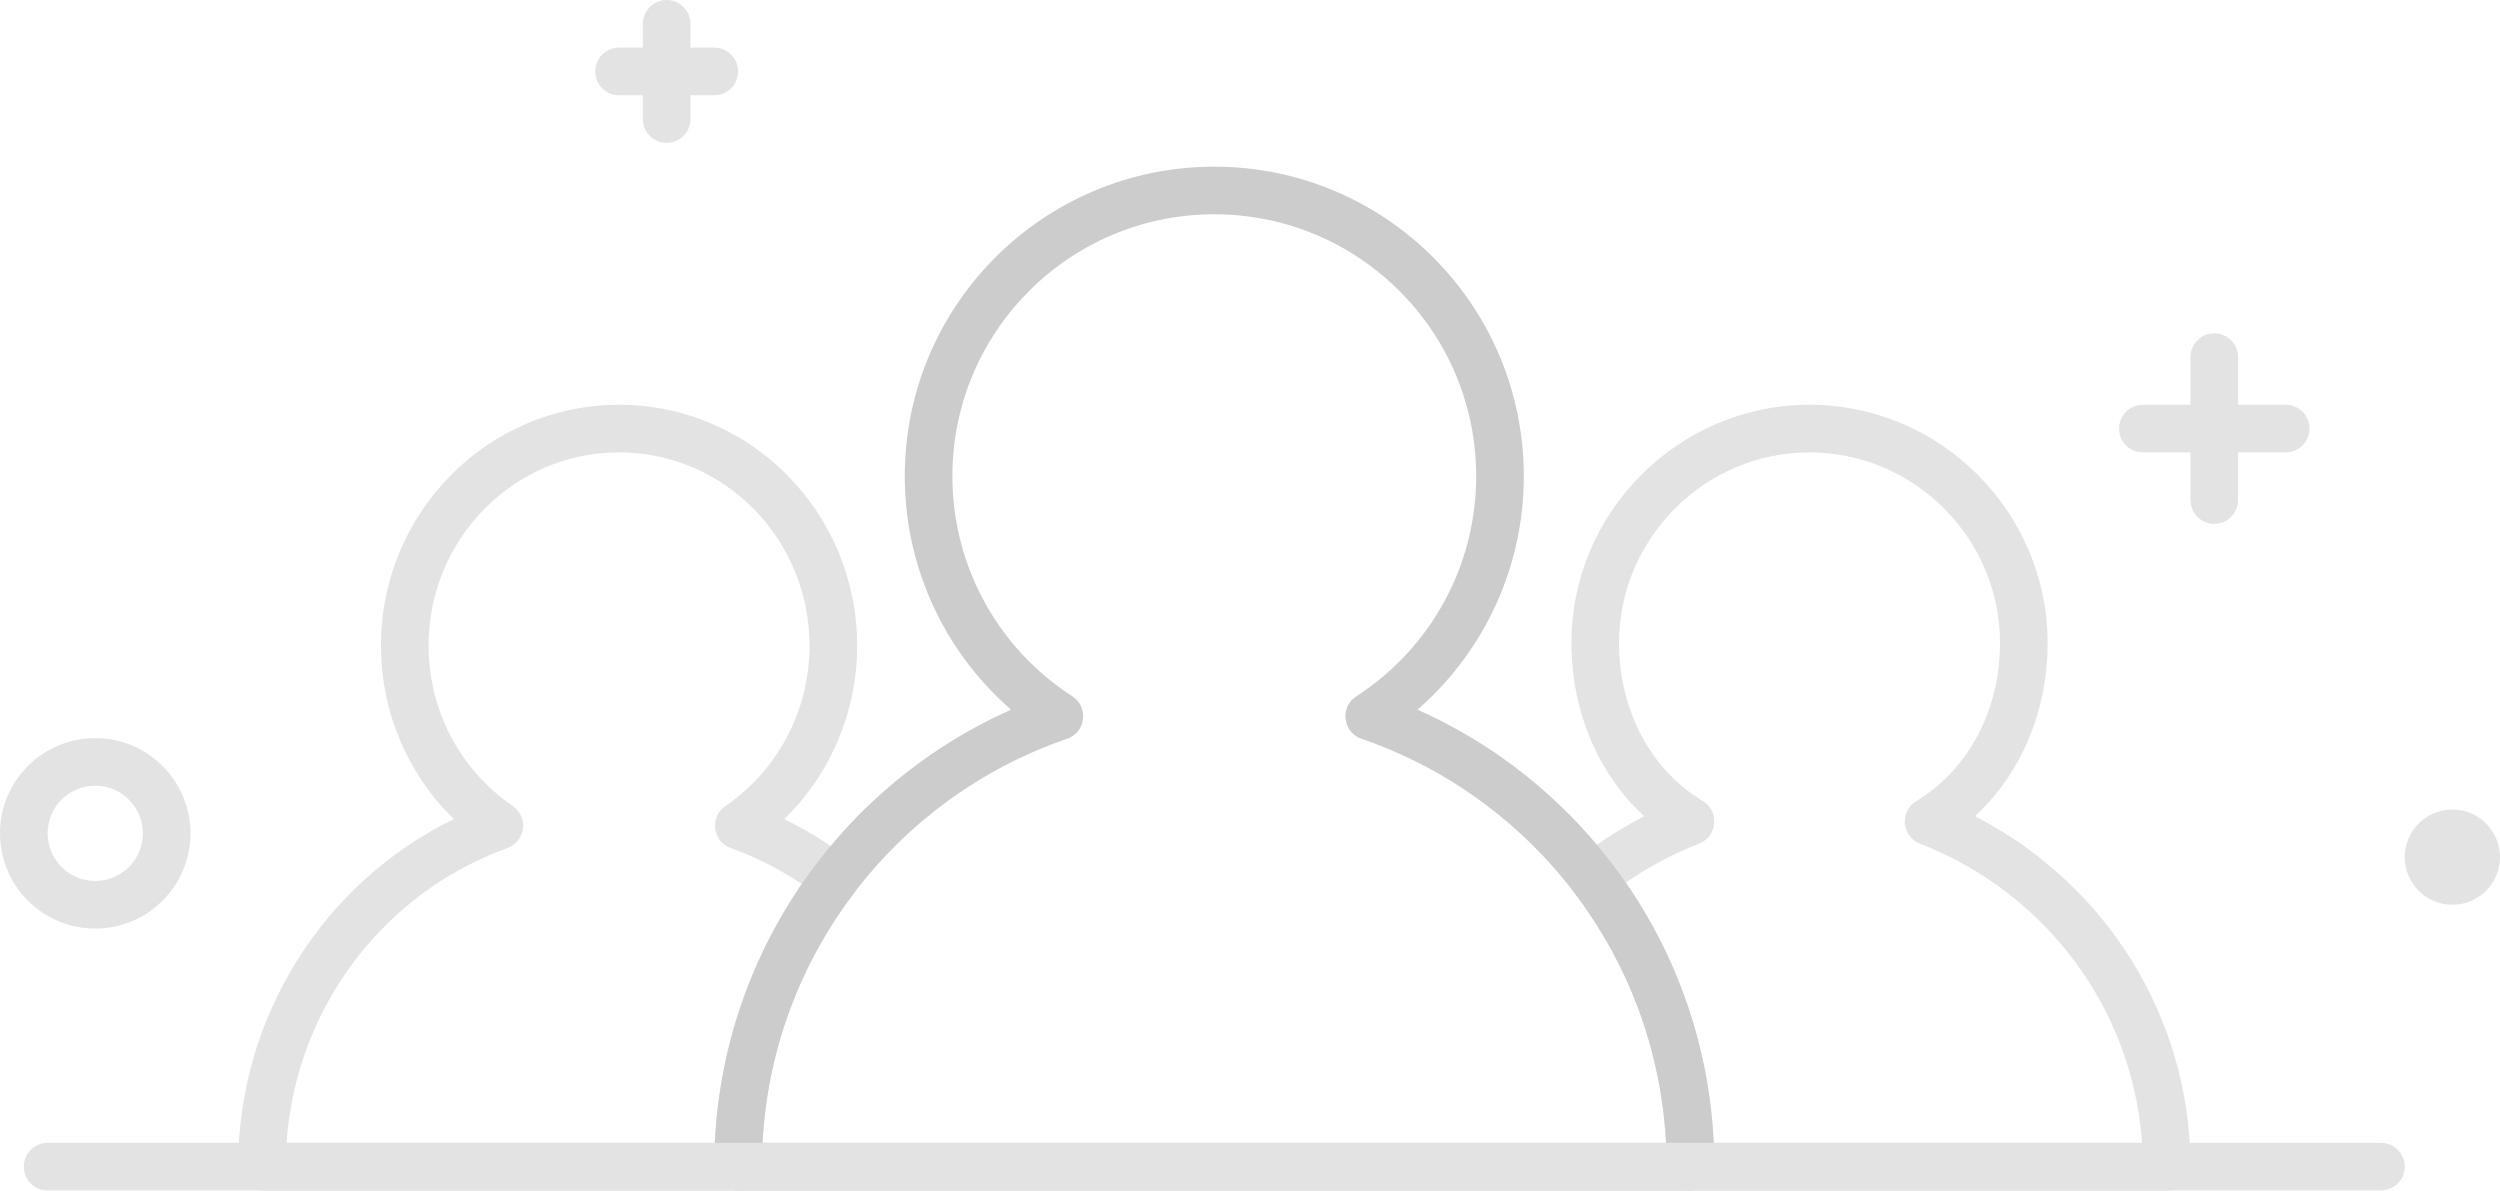
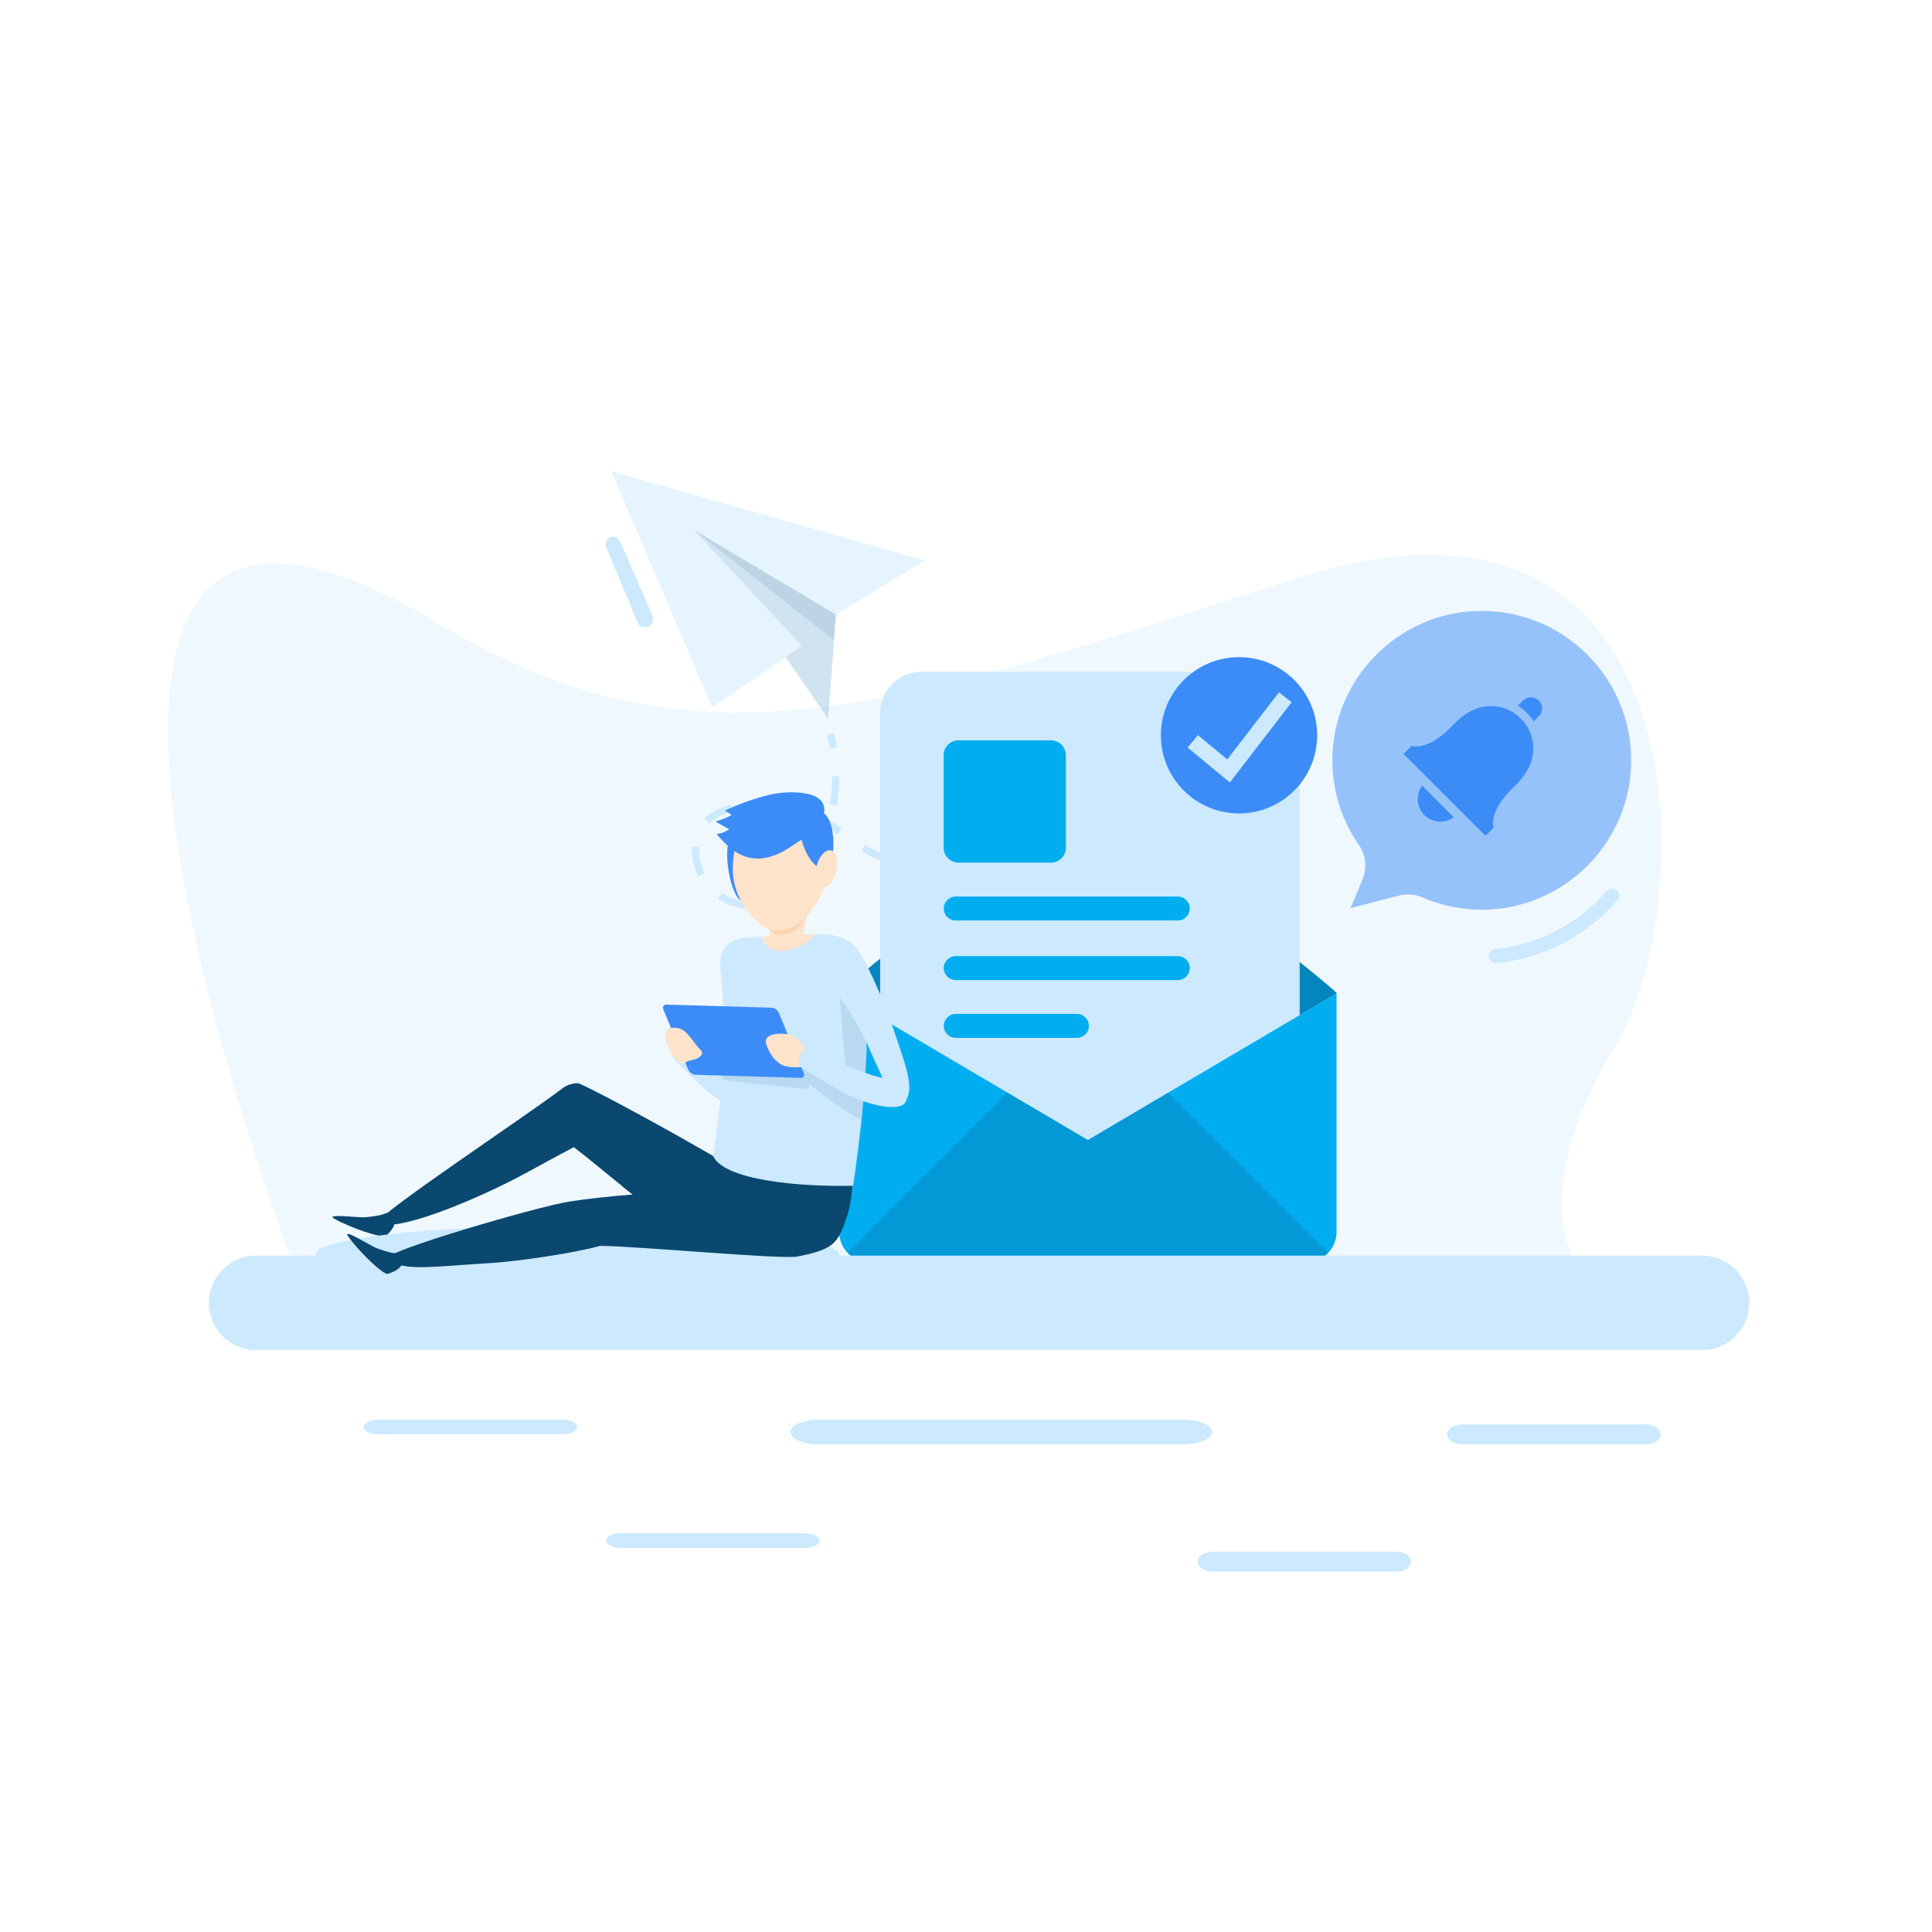
- <svg xmlns="http://www.w3.org/2000/svg" width="210px" height="100px" viewBox="0 0 210 100" version="1.1">
-   <g id="DataDisplay-/-Empty-/-People" stroke="none" stroke-width="1" fill="none" fill-rule="evenodd">
-     <g id="Illustration-/-People" transform="translate(2, 0)">
-       <path d="M150,34 C138.989,34 130,43.025 130,54 L130.004,54.401 C130.105,59.996 132.329,65.052 136.058,68.52 L136.105,68.563 L135.599,68.829 C133.818,69.783 132.126,70.896 130.545,72.153 C129.692,72.831 129.539,74.068 130.201,74.934 C135.231,81.51 138,89.542 138,98 C138,99.105 138.895,100 140,100 L180,100 C181.105,100 182,99.105 182,98 L181.997,97.552 C181.832,85.331 174.917,74.428 164.355,68.802 L163.895,68.562 L163.942,68.52 C167.76,64.969 170,59.755 170,54 C170,43.025 161.011,34 150,34 Z M150,38 C158.799,38 166,45.231 166,54 C166,59.715 163.309,64.675 158.969,67.286 C157.545,68.143 157.726,70.261 159.274,70.864 L159.664,71.018 C169.867,75.157 176.933,84.577 177.889,95.465 L177.93,96 L141.951,96 L141.934,95.625 C141.505,87.943 139,80.645 134.743,74.393 L134.569,74.142 L135.089,73.789 C136.853,72.618 138.742,71.636 140.726,70.864 C142.274,70.261 142.455,68.143 141.031,67.286 C136.691,64.675 134,59.715 134,54 C134,45.231 141.201,38 150,38 Z" id="Oval-6" fill="#E3E3E3" fill-rule="nonzero" />
-       <path d="M50,34 C38.948,34 30,43.065 30,54.235 L30.004,54.643 C30.108,59.914 32.219,64.819 35.765,68.451 L36.119,68.804 L36.09,68.819 C25.195,74.141 18,85.381 18,98 C18,99.105 18.895,100 20,100 L60,100 C61.099,100 61.992,99.113 62,98.015 L62.004,97.422 C62.123,89.217 64.86,81.423 69.742,75.01 C70.408,74.135 70.242,72.886 69.371,72.215 L68.844,71.817 C67.427,70.771 65.93,69.845 64.365,69.048 L63.879,68.805 L63.928,68.759 C67.752,65.007 70,59.812 70,54.235 C70,43.065 61.052,34 50,34 Z M50,38 C58.831,38 66,45.263 66,54.235 C66,59.705 63.316,64.708 58.931,67.708 C57.585,68.629 57.848,70.687 59.382,71.24 L59.961,71.456 C61.689,72.124 63.345,72.963 64.906,73.961 L65.354,74.254 L65.177,74.513 C60.98,80.721 58.505,87.955 58.069,95.569 L58.047,96 L22.069,96 L22.076,95.903 C22.89,84.67 30.193,74.999 40.618,71.24 C42.152,70.687 42.415,68.629 41.069,67.708 C36.684,64.708 34,59.705 34,54.235 C34,45.263 41.169,38 50,38 Z" id="Oval-6" fill="#E3E3E3" fill-rule="nonzero" />
-       <path d="M100,14 C85.641,14 74,25.641 74,40 L74.004,40.453 C74.131,47.847 77.369,54.678 82.733,59.44 L82.931,59.612 L82.882,59.635 C67.961,66.291 58,81.195 58,98 C58,99.105 58.895,100 60,100 L140,100 C141.11,100 142.007,99.097 142,97.987 L141.997,97.462 L141.986,96.927 C141.573,80.699 131.889,66.411 117.523,59.819 L117.068,59.613 L117.267,59.44 C122.74,54.58 126,47.567 126,40 C126,25.641 114.359,14 100,14 Z M100,18 C112.15,18 122,27.85 122,40 C122,47.558 118.161,54.458 111.93,58.488 C110.53,59.394 110.789,61.516 112.366,62.058 L112.816,62.216 C127.021,67.301 136.961,80.395 137.923,95.573 L137.947,96 L62.052,96 L62.077,95.563 C63.054,80.237 73.181,67.028 87.634,62.057 C89.212,61.514 89.47,59.392 88.069,58.486 C81.839,54.458 78,47.558 78,40 C78,27.85 87.85,18 100,18 Z" id="Oval-6" fill="#CCCCCC" fill-rule="nonzero" />
-       <path d="M2,96 L198,96 C199.105,96 200,96.895 200,98 C200,99.105 199.105,100 198,100 L2,100 C0.895,100 1.3527075e-16,99.105 0,98 C-1.3527075e-16,96.895 0.895,96 2,96 Z" id="Rectangle-4" fill="#E3E3E3" />
-       <path d="M184,28 C185.105,28 186,28.895 186,30 L186,34 L190,34 C191.105,34 192,34.895 192,36 C192,37.105 191.105,38 190,38 L186,38 L186,42 C186,43.105 185.105,44 184,44 C182.895,44 182,43.105 182,42 L182,38 L178,38 C176.895,38 176,37.105 176,36 C176,34.895 176.895,34 178,34 L182,34 L182,30 C182,28.895 182.895,28 184,28 Z" id="Rectangle-4" fill="#E3E3E3" />
-       <path d="M54,0 C55.105,-2.02906125e-16 56,0.895 56,2 L56,4 L58,4 C59.105,4 60,4.895 60,6 C60,7.105 59.105,8 58,8 L56,8 L56,10 C56,11.105 55.105,12 54,12 C52.895,12 52,11.105 52,10 L52,8 L50,8 C48.895,8 48,7.105 48,6 C48,4.895 48.895,4 50,4 L52,4 L52,2 C52,0.895 52.895,2.02906125e-16 54,0 Z" id="Rectangle-4" fill="#E3E3E3" />
-       <path d="M6,62 C1.582,62 -2,65.582 -2,70 C-2,74.418 1.582,78 6,78 C10.418,78 14,74.418 14,70 C14,65.582 10.418,62 6,62 Z M6,66 C8.209,66 10,67.791 10,70 C10,72.209 8.209,74 6,74 C3.791,74 2,72.209 2,70 C2,67.791 3.791,66 6,66 Z" id="Oval" fill="#E3E3E3" fill-rule="nonzero" />
-       <circle id="Oval-2" fill="#E3E3E3" cx="204" cy="72" r="4" />
+ <svg xmlns="http://www.w3.org/2000/svg" version="1.1" id="Layer_1" x="0px" y="0px" viewBox="0 0 1080 1080" enable-background="new 0 0 1080 1080" xml:space="preserve">
+   <path opacity="0.3" fill="#CCE9FF" d="M879.073,701.882c0,0-23.999-38.255,23.999-117.272  c47.998-79.018,48.895-333.723-176.542-261.867S391.4,436.521,246.105,349.126c-283.486-170.517-83.996,352.756-83.996,352.756  H879.073" />
+   <g>
+     <polygon opacity="0.5" fill="#CCE9FF" points="341.849,263.519 398.06,395.408 439.144,367.303 462.952,401.898 467.249,343.539    516.97,313.241  " />
+     <polygon opacity="0.1" fill="#0B4870" points="448.251,361.06 398.06,395.408 439.144,367.303 462.952,401.898 467.249,343.539    388.02,296.354  " />
+     <polygon opacity="0.1" fill="#0B4870" points="466.196,357.843 388.02,296.354 467.249,343.539  " />
+   </g>
+   <g>
+     <g>
+       <path fill="#CCE9FF" d="M463.959,418.347c-0.442-2.57-1.005-5.132-1.67-7.62l3.854-1.033c0.698,2.605,1.284,5.288,1.748,7.975    L463.959,418.347z" />
+       <path fill="#CCE9FF" d="M417.415,507.932c-5.793-0.388-11.334-2.235-16.026-5.347l2.206-3.324    c4.113,2.726,8.984,4.347,14.085,4.688L417.415,507.932z M433.99,504.678l-1.761-3.581c4.15-2.04,8.166-5.202,11.936-9.399    l2.969,2.665C443.021,498.942,438.598,502.414,433.99,504.678z M390.285,489.843c-2.253-4.56-3.441-9.573-3.439-14.496    c0-0.403,0.008-0.809,0.025-1.212l0.047-0.865l3.979,0.292l-0.039,0.727c-0.014,0.358-0.022,0.709-0.022,1.058    c-0.002,4.316,1.044,8.717,3.026,12.731L390.285,489.843z M544.665,488.933l-0.019-3.99c5.198-0.025,10.547-0.238,15.895-0.631    l0.292,3.979C555.395,488.691,549.955,488.907,544.665,488.933z M528.481,488.409l-2.549-0.197    c-4.904-0.407-9.349-0.961-13.586-1.693l0.678-3.932c4.123,0.713,8.452,1.251,13.24,1.65l2.494,0.189L528.481,488.409z     M576.91,486.595l-0.538-3.955c5.132-0.698,10.422-1.572,15.722-2.593l0.756,3.916    C587.478,484.999,582.116,485.885,576.91,486.595z M496.49,482.562c-4.69-1.596-9.086-3.544-13.068-5.793    c-0.626-0.351-1.249-0.717-1.867-1.089l2.061-3.417c0.582,0.353,1.167,0.695,1.761,1.029c3.772,2.13,7.942,3.977,12.398,5.495    L496.49,482.562z M456.67,480.971l-3.46-1.987c2.586-4.497,4.799-9.284,6.582-14.228l3.753,1.352    C461.683,471.272,459.371,476.272,456.67,480.971z M608.62,480.529l-0.939-3.877c4.99-1.21,10.184-2.585,15.433-4.088l1.099,3.838    C618.91,477.918,613.665,479.306,608.62,480.529z M639.626,471.693l-1.231-3.795c5.072-1.643,10.12-3.365,15.139-5.148l1.333,3.76    C649.816,468.305,644.733,470.039,639.626,471.693z M468.234,466.436c-3.671-2.675-7.613-5.481-11.88-7.817l-1.335-0.707    l1.828-3.546c0.475,0.243,0.951,0.497,1.421,0.754c4.477,2.449,8.706,5.46,12.316,8.09L468.234,466.436z M396.489,460.435    l-2.79-2.853c3.513-3.439,8.316-6.017,14.685-7.879l1.341,3.764C403.86,455.184,399.482,457.505,396.489,460.435z     M440.445,452.645c-4.536-1.015-9.189-1.531-13.83-1.531l-1.617,0.021l-0.098-3.99c5.492-0.134,11.036,0.399,16.417,1.607    L440.445,452.645z M467.759,450.294l-3.928-0.698c0.914-5.157,1.389-10.414,1.417-15.624l3.99,0.02    C469.21,439.427,468.713,444.912,467.759,450.294z" />
+       <path fill="#CCE9FF" d="M670.142,460.883l-1.418-3.729c2.482-0.947,4.965-1.908,7.439-2.874l1.45,3.718    C675.13,458.968,672.64,459.932,670.142,460.883z" />
    </g>
  </g>
+   <path fill="#CCE9FF" d="M836.056,538.411c-2.03,0-3.768-1.543-3.967-3.607c-0.214-2.192,1.391-4.142,3.585-4.355  c24.114-2.336,46.298-13.848,62.467-32.414c1.45-1.666,3.971-1.832,5.627-0.388c1.664,1.446,1.839,3.967,0.39,5.629  c-17.512,20.112-41.56,32.584-67.712,35.115C836.313,538.406,836.185,538.411,836.056,538.411z" />
+   <path fill="#00AEF0" d="M747.127,555.329l-139.01,81.976l-139.01-81.976c0-0.068,0-0.158,0.023-0.226  c0.113-0.521,7.786-6.926,19.487-16.431c0.113-0.09,0.203-0.181,0.317-0.272c38.385-31.165,119.183-94.989,119.183-94.989  s80.799,63.824,119.184,94.989c11.882,9.642,19.69,16.16,19.804,16.703C747.127,555.17,747.127,555.261,747.127,555.329z" />
+   <path opacity="0.4" fill="#0B4870" d="M747.127,555.329l-139.01,81.976l-139.01-81.976c0-0.068,0-0.158,0.023-0.226  c0.113-0.521,7.786-6.926,19.487-16.431c0.113-0.09,0.203-0.181,0.317-0.272c38.385-31.165,119.183-94.989,119.183-94.989  s80.799,63.824,119.184,94.989c11.882,9.642,19.69,16.16,19.804,16.703C747.127,555.17,747.127,555.261,747.127,555.329z" />
+   <path fill="#CCE9FF" d="M665.286,375.521H515.303c-12.864,0-23.293,10.429-23.293,23.293v226.772  c0,12.865,10.429,23.293,23.293,23.293h187.934c12.865,0,23.293-10.429,23.293-23.293V436.766L665.286,375.521z" />
+   <path fill="#CCE9FF" d="M665.286,413.472c0,12.865,10.429,23.293,23.293,23.293h37.951l-61.244-61.244V413.472z" />
+   <path fill="#00AEF0" d="M587.528,413.853h-51.744c-4.583,0-8.298,3.715-8.298,8.298v51.744c0,4.583,3.715,8.298,8.298,8.298h51.744  c4.583,0,8.298-3.715,8.298-8.298v-51.744C595.826,417.568,592.111,413.853,587.528,413.853z" />
+   <path fill="#00AEF0" d="M658.412,501.184H534.253c-3.692,0-6.685,2.993-6.685,6.685l0,0c0,3.692,2.993,6.686,6.685,6.686h124.159  c3.692,0,6.685-2.993,6.685-6.686l0,0C665.098,504.177,662.105,501.184,658.412,501.184z" />
+   <path fill="#00AEF0" d="M658.412,534.488H534.253c-3.692,0-6.685,2.993-6.685,6.685l0,0c0,3.693,2.993,6.686,6.685,6.686h124.159  c3.692,0,6.685-2.993,6.685-6.686l0,0C665.098,537.481,662.105,534.488,658.412,534.488z" />
+   <path fill="#00AEF0" d="M602.025,566.796h-67.772c-3.692,0-6.685,2.993-6.685,6.685l0,0c0,3.692,2.993,6.686,6.685,6.686h67.772  c3.692,0,6.686-2.993,6.686-6.686l0,0C608.711,569.789,605.717,566.796,602.025,566.796z" />
+   <g>
+     <path fill="#00AEF0" d="M747.141,555.323v133.363c0,9.321-7.619,16.939-16.939,16.939H486.017c-9.321,0-16.894-7.618-16.894-16.939   V555.323l139.009,81.963L747.141,555.323z" />
+     <path opacity="0.2" fill="#0B4870" d="M742.443,700.317l-89.471-89.471l-44.84,26.438l-44.859-26.45l-89.477,89.477   c3.08,3.253,7.403,5.312,12.221,5.312h244.185C735.018,705.625,739.352,703.568,742.443,700.317z" />
+   </g>
+   <g>
+     <g>
+       <path opacity="0.5" fill="#3c8cf8" d="M819.862,341.927c-40.017,3.928-71.987,36.91-74.848,77.018    c-1.424,19.961,4.233,38.5,14.649,53.499c3.924,5.651,4.568,12.952,1.929,19.305l-6.599,15.888l26.975-6.993    c4.396-1.14,9.04-0.784,13.206,1.023c12.506,5.424,26.586,7.896,41.387,6.463c39.277-3.802,71.058-35.522,74.851-74.799    C916.503,380.635,872.573,336.754,819.862,341.927z" />
+       <g>
+         <path fill="#3c8cf8" d="M830.374,467.222l4.59-4.59c0,0-3.645-8.592,11.638-23.079c9.096-8.623,11.132-16.973,10.392-23.799     c-1.177-10.866-10.051-19.741-20.918-20.918c-6.827-0.739-15.176,1.296-23.799,10.392c-14.488,15.284-23.08,11.638-23.08,11.638     l-4.59,4.59L830.374,467.222z" />
+         <path fill="#3c8cf8" d="M794.962,439.19c-3.631,4.955-3.222,11.944,1.256,16.422c4.478,4.478,11.468,4.887,16.422,1.256     L794.962,439.19z" />
+         <path fill="#3c8cf8" d="M860.201,400.407l-2.858,2.858c-2.225-3.537-5.247-6.559-8.809-8.762l2.881-2.882     c2.437-2.437,6.372-2.436,8.809,0C862.637,394.034,862.637,397.97,860.201,400.407z" />
+       </g>
+     </g>
+   </g>
+   <path fill="#CCE9FF" d="M346.614,302.629l18.233,41.839c0.927,2.133-0.054,4.613-2.189,5.535l-0.65,0.281  c-2.145,0.926-4.633-0.074-5.541-2.227l-17.582-42.12c-0.93-2.208,0.17-4.746,2.417-5.576l0,0  C343.394,299.588,345.725,300.583,346.614,302.629z" />
+   <path fill="#CCE9FF" d="M977.862,728.3c0,14.591-11.828,26.418-26.418,26.418H143.194c-14.59,0-26.418-11.828-26.418-26.418l0,0  c0-14.59,11.828-26.418,26.418-26.418h808.249C966.034,701.882,977.862,713.71,977.862,728.3L977.862,728.3z" />
+   <g>
+     <path fill="#0B4870" d="M430.969,667.087c-0.973-0.855-2.034-1.739-3.213-2.683c-11.881-9.522-83.311-49.232-103.446-58.489   c-1.377-0.632-3.165-0.521-5.045,0.164c-1.574,0.291-3.267,1.06-5.097,2.486c-15.823,12.327-103.722,70.778-101.954,73.999   c4.594,8.371,53.786-11.305,83.945-28.006c9.233-5.113,16.559-8.996,24.585-13.277c4.936,3.586,15.282,12.297,27.091,21.795   c17.659,14.209,38.383,30.099,48.495,32.9c13.119,3.626,22.67,3.449,29.775-1.474C440.314,684.628,445.385,679.646,430.969,667.087   z" />
+     <path fill="#0B4870" d="M426.105,694.504c-7.105,4.923-16.656,5.1-29.775,1.474c-10.112-2.801-30.836-18.691-48.495-32.9   c31.19,0.295,67.215,3.832,80.216,3.98c0.973,0.029,1.946,0.029,2.919,0.029C445.385,679.646,440.314,684.628,426.105,694.504z" />
+     <path fill="#CCE9FF" d="M395.137,609.738c-3.782-3.155-12.943-12.278-17.678-17.038c-2.744-2.759-3.338-7.202-0.962-10.284   c0.222-0.288,0.468-0.568,0.741-0.836c1.997-1.965,3.265,0.068,5.342,1.452c9.634,6.419,29.216,15.229,38.822,17.962   c10.074,2.866,13.425,10.029,6.244,20.359C423.587,627.191,406.113,618.896,395.137,609.738z" />
+     <path fill="#CCE9FF" d="M483.355,606.201c0,0.147-0.029,0.295-0.029,0.442c-0.472,6.633-1.091,13.148-1.739,19.339   c-2.388,22.936-5.366,41.066-5.366,41.066h-59.196c-11.35,0-20.017-10.082-18.278-21.285c1.592-10.348,3.331-23.791,4.481-38.767   c0.118-1.622,0.236-3.243,0.354-4.894c0.737-10.819,1.091-22.287,0.825-33.902v-0.118c-0.148-6.78-0.501-13.62-1.12-20.4   c0.324-4.186-6.574-22.906,16.745-23.849l33.784-1.415c12.087-0.531,21.668,7.989,26.208,18.808   c0.442,1.032,0.826,2.152,1.209,3.361C485.419,558.384,485.124,582.793,483.355,606.201z" />
+     <path opacity="0.1" fill="#0B4870" d="M483.355,606.201c0,0.147-0.029,0.295-0.029,0.442l-10.171-4.599l-5.247-61.584l13.325,4.127   C485.419,558.384,485.124,582.793,483.355,606.201z" />
+     <path opacity="0.1" fill="#0B4870" d="M483.365,606.194c-0.482,6.776-1.114,13.462-1.777,19.787c-2.59-1.205-5.09-2.53-7.348-3.945   c-2.59-1.596-7.469-5.12-12.077-8.523l-9.999-7.439c0.331,1.024,0.151,1.837-0.452,2.259v0.03   c-0.362,0.271-0.874,0.362-1.446,0.331l-44.543-4.729c-1.054-0.181-1.747-0.873-2.138-1.867   c0.723-10.812,1.084-22.287,0.813-33.912v-0.09l40.357,18.763c0.422,0.09,0.843,0.181,1.265,0.301   c3.524,0.964,6.144,5.09,8.282,8.493c1.114,0.03,2.259,1.024,3.735,1.717C464.302,600.381,474.27,603.724,483.365,606.194z" />
+     <path fill="#3c8cf8" d="M370.615,563.409c0.032,0.291,0.103,0.59,0.212,0.898l13.908,33.619c0.659,1.565,2.479,2.852,4.056,2.879   l58.753,1.734c0.578-0.015,1.081-0.153,1.433-0.43l0.001-0.035c0.549-0.483,0.682-1.305,0.279-2.281l-13.907-33.655   c-0.622-1.521-2.442-2.808-4.018-2.835l-58.753-1.734C371.308,561.538,370.561,562.296,370.615,563.409z" />
+     <path fill="#0B4870" d="M218.543,678.58c1.014,0.451,2.314,3.01,2.231,4.117c-0.276,3.682-3.185,6.407-4.888,8.068   c-1.812,1.768-19.96-4.322-29.109-9.558c-4.942-2.828,12.362-0.634,16.469-0.735c3.137-0.078,9.068-0.934,10.885-1.692   c1.914-0.798,2.805-0.915,3.663-0.534L218.543,678.58z" />
+     <path fill="#CCE9FF" d="M468.944,701.23c0,8.952-65.497,16.209-146.291,16.209c-80.795,0-146.291-7.257-146.291-16.209   c0-8.952,65.497-16.208,146.291-16.208C403.447,685.021,468.944,692.278,468.944,701.23z" />
+     <path fill="#0B4870" d="M224.424,702.193c0.726,0.84,0.813,3.709,0.267,4.675c-1.817,3.215-5.609,4.442-7.857,5.221   c-2.392,0.828-16.223-12.405-22.274-21.038c-3.268-4.662,11.456,4.687,15.216,6.344c2.872,1.265,8.604,3.014,10.57,3.101   c2.071,0.092,2.928,0.365,3.542,1.076L224.424,702.193z" />
+     <path fill="#0B4870" d="M473.972,678.311c0.019-0.069,0.04-0.139,0.058-0.208c1.197-4.191,2.08-9.208,2.651-15.262   c-28.641,0.725-71.986-2.945-78.01-16.631c-2.449,4.736-4.558,11.839-5.073,19.079c-24.47,1.061-55.429,3.195-75.662,6.444   c-19.779,3.335-101.027,27.381-99.769,30.834c3.184,8.737,22.213,5.542,56.713,3.441c14.007-0.852,45.503-5.357,60.607-9.561   c19.935,0.098,101.657,7.66,110.121,5.985c20.629-4.082,22.785-7.29,27.786-22.227c0.057-0.169,0.096-0.321,0.149-0.487   C473.69,679.261,473.833,678.791,473.972,678.311z" />
+     <path fill="#FFE3CA" d="M441.591,578.345c5.265,1.058,9.126,9.214,11.943,11.606c3.409,2.895-0.29,5.555-5.08,6.4   c-4.29,0.757-10.113,0.174-12.724-1.892c-2.208-1.747-4.972-3.799-7.397-10.647C426.352,578.223,434.718,576.964,441.591,578.345z" />
+     <path fill="#FFE3CA" d="M379.213,574.758c5.265,1.058,9.127,9.214,11.943,11.606c3.409,2.895-0.29,5.555-5.079,6.4   c-4.29,0.757-3.336,3.215-5.947,1.149c-2.208-1.747-4.972-3.799-7.398-10.646C370.752,577.677,372.34,573.377,379.213,574.758z" />
+     <path fill="#CCE9FF" d="M508.267,606.966c-0.012-0.274-0.019-0.551-0.048-0.814c-0.495-6.778-3.545-15.42-5.919-22.387   c-3.681-10.804-9.223-28.359-20.296-48.894c-5.278-9.787-12.882-12.972-25.724-12.431c-5.049,0.213,7.389,23.232,10.124,29.565   c2.926,6.776,13.296,18.402,20.93,37.328c0.673,1.669,5.251,11.275,6,13.206c-10.069-1.829-31.767-11.987-39.057-14.86   c-2.322-0.915-3.724-2.436-5.528-0.293c-3.758,4.464-1.247,9.107-1.247,9.107s18.672,11.496,24.679,14.646   c12.66,6.638,31.49,11.064,34.226,4.501c0.308-0.739,0.576-1.455,0.807-2.151C508.09,611.749,508.375,609.505,508.267,606.966z" />
+     <path fill="#FFE3CA" d="M425.564,523.588c1.202,5.014,5.54,8.297,11.588,8.043c6.048-0.255,14.638-4.083,18.551-9.312   L425.564,523.588z" />
+     <path fill="#3c8cf8" d="M411.947,461.542c-11.313,9.665-2.284,42.246,2.597,41.748l10.379-7.283   C432.892,494.749,430.529,445.668,411.947,461.542z" />
+     <path fill="#FFE3CA" d="M429.75,525.375c2.354-11.588-3.226-25.432-5.404-35.898c-1.352-6.492,2.429-13.056,9.175-14.501   c7.355-1.575,14.774,3.079,16.287,10.038c0.752,3.461,3.925,16.291-1.308,40.361" />
+     <path fill="#FFE3CA" d="M409.66,487.218c0.574,18.863,17.09,34.2,25.694,34.2c7.813,0,26.852-15.403,26.278-34.266   c-0.574-18.863-13.27-34.104-28.357-34.043C418.188,453.171,409.085,468.355,409.66,487.218z" />
+     <path fill="#3c8cf8" d="M460.803,485.761c6.65,3.88,9.031-38.824-7.351-31.516C440,460.247,452.834,487.02,460.803,485.761" />
+     <path fill="#0B4870" d="M461.517,483.92" />
+     <path fill="#3c8cf8" d="M442.849,472.805c-22.696,15.661-34.895,1.921-42.329-6.592c0,0,3.511-0.074,7.088-2.643   c0,0-3.553-2.046-7.69-4.371c0,0,4.181-0.96,8.472-3.309c0,0,2.027,0.1-3.228-2.696c0,0,10.825-5.514,25.13-8.941   c9.717-2.328,34.17-3.361,30.074,11.534c-0.327,1.19-0.77,2.318-1.289,3.378C455.957,465.537,450.945,467.219,442.849,472.805z" />
+     <path fill="#FFE3CA" d="M456.427,484.242c-1.436,5.695-0.105,10.968,2.974,11.778c3.078,0.81,6.738-3.15,8.174-8.844   c1.436-5.695,0.105-10.967-2.973-11.778C461.523,474.588,457.863,478.547,456.427,484.242z" />
+   </g>
+   <path fill="#FCD2B1" d="M450.708,512.346c0,0-3.977,7.552-9.155,9.072c-5.178,1.52-7.496,2.415-11.243-1.314  C430.31,520.104,443.922,521.468,450.708,512.346z" />
+   <circle fill="#3c8cf8" cx="692.626" cy="411.033" r="43.684" />
+   <g>
+     <polygon fill="#CCE9FF" points="687.506,437.395 663.906,417.899 669.639,410.961 686.057,424.524 714.914,387.048 722.045,392.54     " />
+   </g>
+   <path fill="#CCE9FF" d="M322.653,797.703c0,2.278-3.693,4.125-8.25,4.125H211.586c-4.556,0-8.25-1.847-8.25-4.125l0,0  c0-2.278,3.693-4.125,8.25-4.125h102.817C318.959,793.578,322.653,795.424,322.653,797.703L322.653,797.703z" />
+   <path fill="#CCE9FF" d="M458.182,861.202c0,2.278-3.693,4.125-8.25,4.125H347.116c-4.556,0-8.25-1.847-8.25-4.125l0,0  c0-2.278,3.693-4.125,8.25-4.125h102.817C454.489,857.077,458.182,858.924,458.182,861.202L458.182,861.202z" />
+   <path fill="#CCE9FF" d="M788.767,873c0,3.082-3.693,5.58-8.25,5.58H677.701c-4.556,0-8.25-2.498-8.25-5.58l0,0  c0-3.082,3.693-5.58,8.25-5.58h102.817C785.074,867.42,788.767,869.918,788.767,873L788.767,873z" />
+   <path fill="#CCE9FF" d="M928.263,801.827c0,3.082-3.693,5.58-8.25,5.58H817.197c-4.556,0-8.25-2.498-8.25-5.58l0,0  c0-3.082,3.693-5.58,8.25-5.58h102.817C924.57,796.247,928.263,798.745,928.263,801.827L928.263,801.827z" />
+   <path fill="#CCE9FF" d="M677.612,800.493c0,3.819-7.298,6.915-16.3,6.915H458.166c-9.002,0-16.3-3.096-16.3-6.915l0,0  c0-3.819,7.298-6.915,16.3-6.915h203.146C670.314,793.578,677.612,796.674,677.612,800.493L677.612,800.493z" />
</svg>
